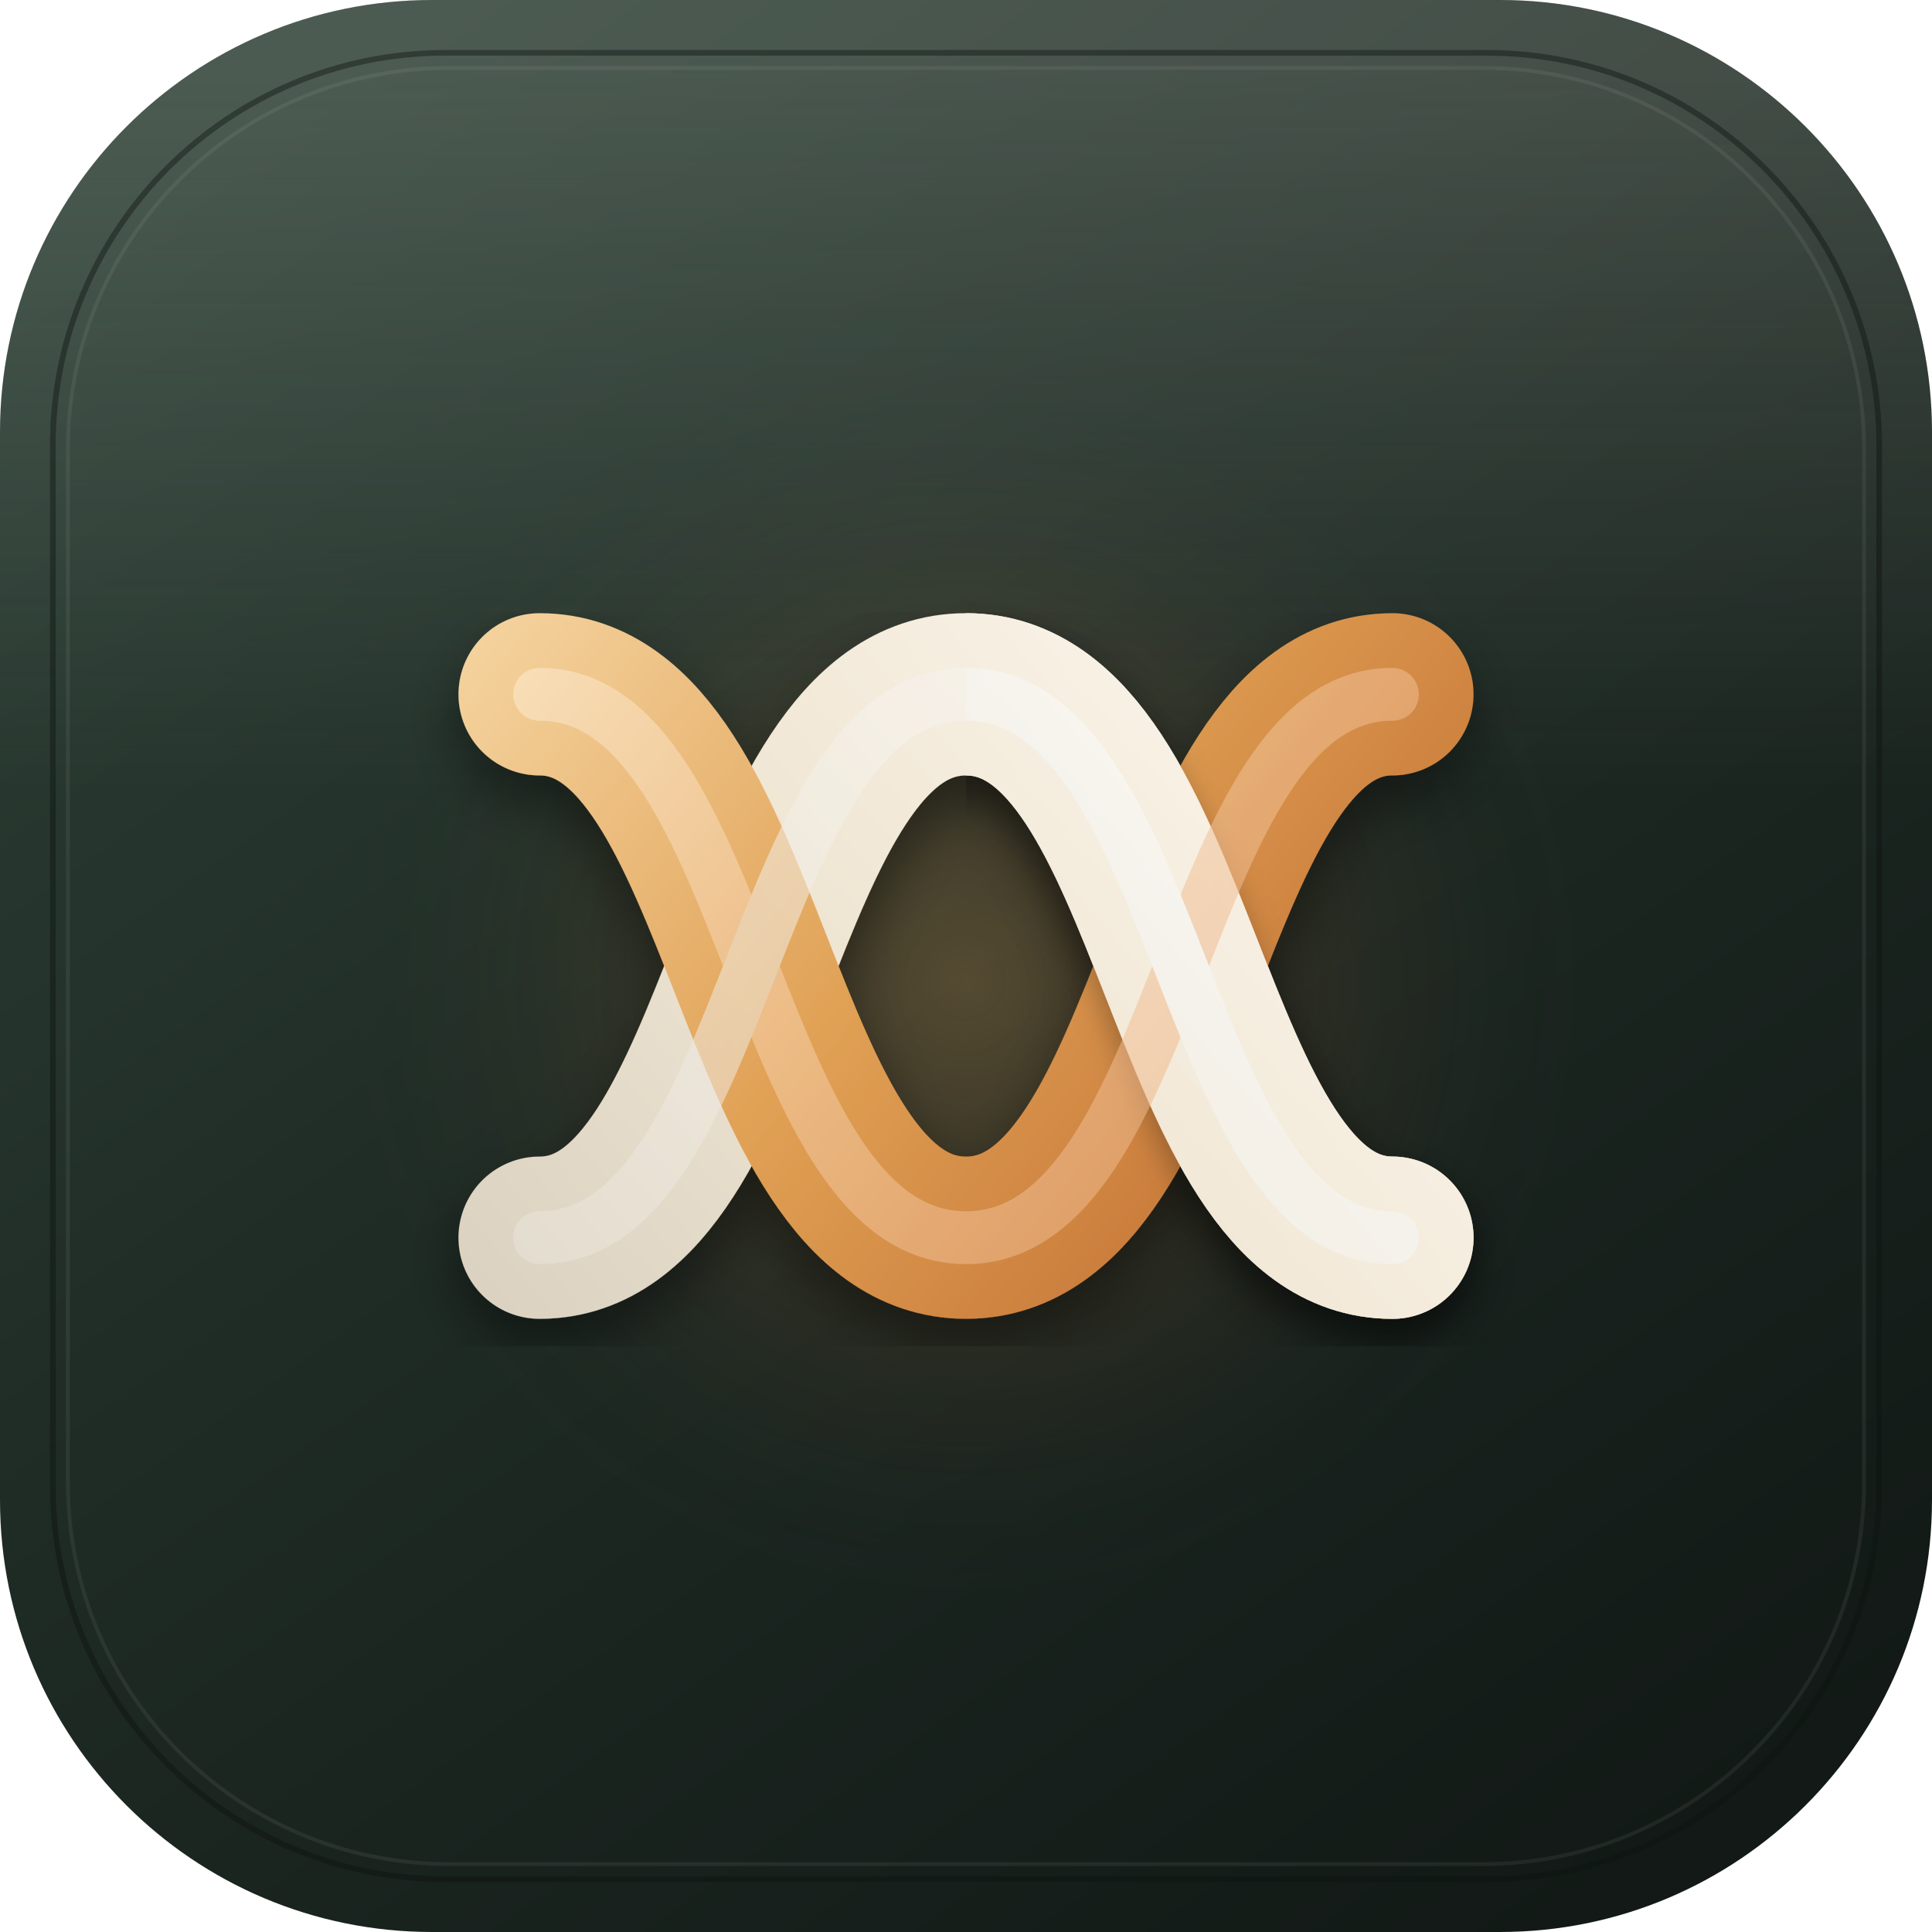
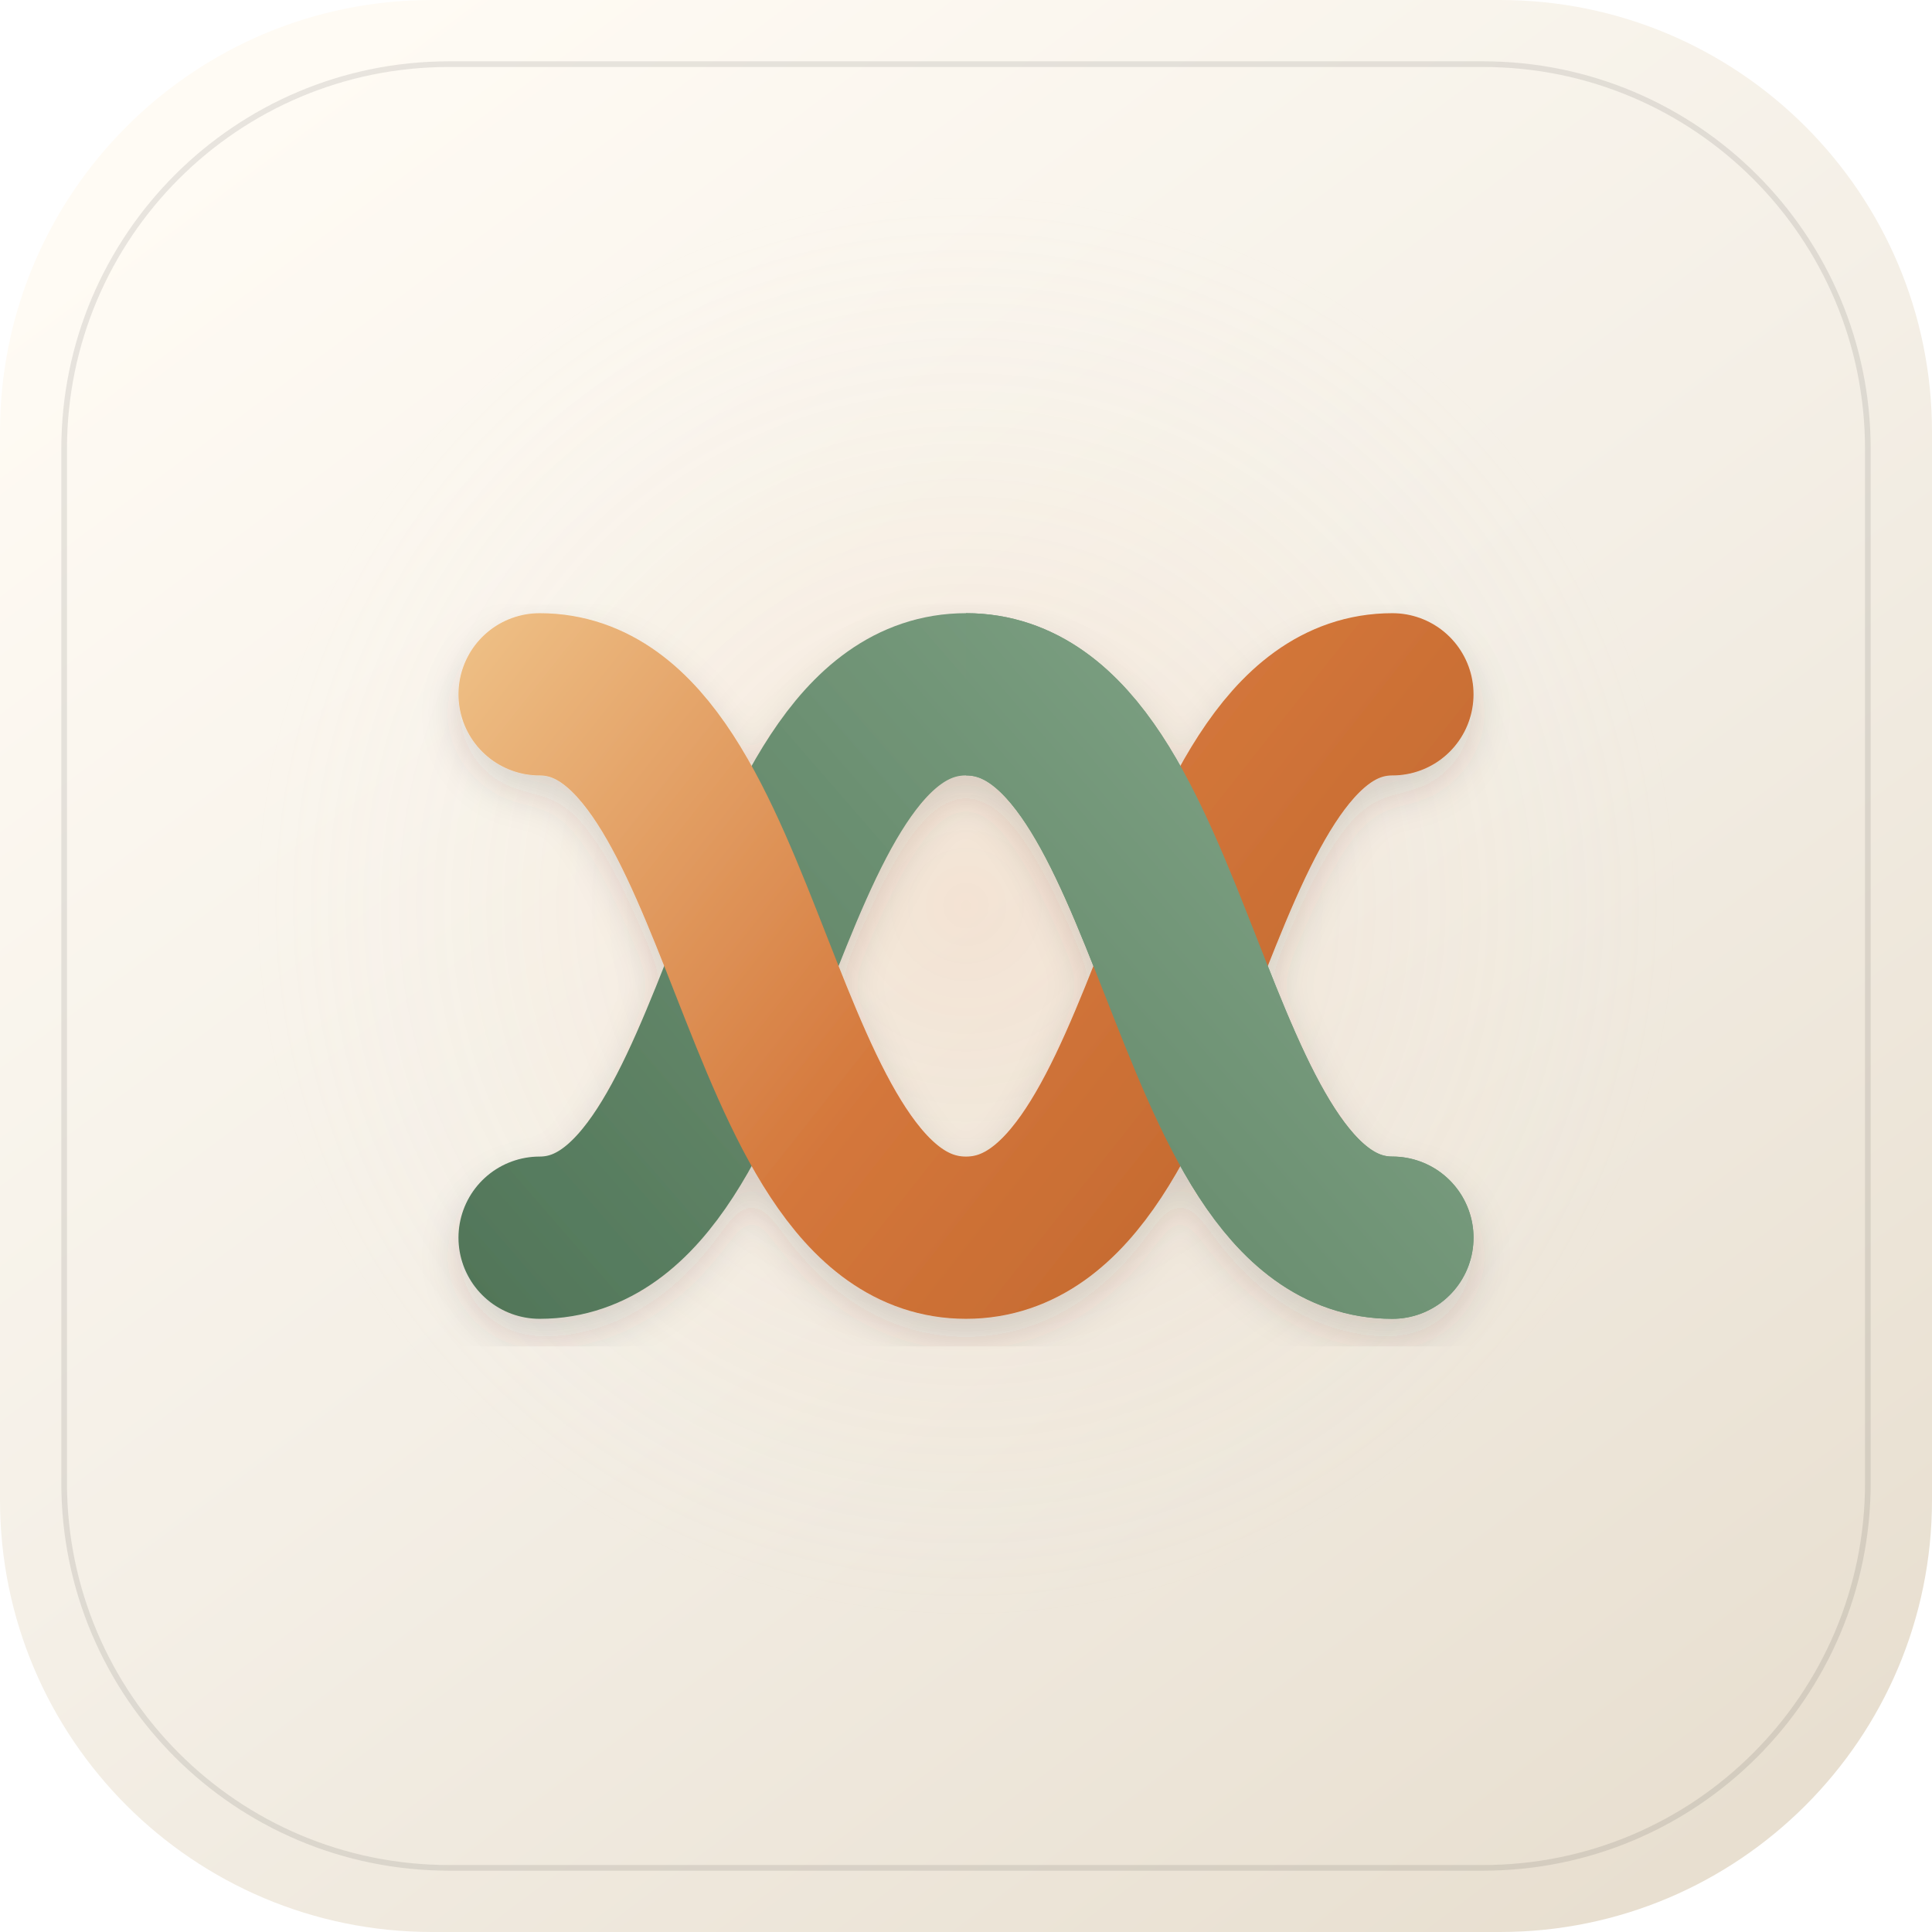
<svg xmlns="http://www.w3.org/2000/svg" width="1024" height="1024" viewBox="0 0 1024 1024" fill="none">
  <defs>
-     <linearGradient id="dw-bg" x1="180" y1="40" x2="860" y2="1000" gradientUnits="userSpaceOnUse">
-       <stop offset="0" stop-color="#2C3F35" />
-       <stop offset="0.48" stop-color="#1E2A24" />
-       <stop offset="1" stop-color="#121916" />
+     <linearGradient id="dw-bg" x1="160" y1="40" x2="880" y2="1000" gradientUnits="userSpaceOnUse">
+       <stop offset="0" stop-color="#FFFBF4" />
+       <stop offset="0.5" stop-color="#F4EFE6" />
+       <stop offset="1" stop-color="#E8DFD0" />
    </linearGradient>
-     <linearGradient id="dw-sheen" x1="512" y1="36" x2="512" y2="420" gradientUnits="userSpaceOnUse">
-       <stop offset="0" stop-color="#F4EFE6" stop-opacity="0.16" />
+     <radialGradient id="dw-wash" cx="512" cy="480" r="380" gradientUnits="userSpaceOnUse">
+       <stop offset="0" stop-color="#E8A06A" stop-opacity="0.16" />
      <stop offset="1" stop-color="#F4EFE6" stop-opacity="0" />
-     </linearGradient>
-     <radialGradient id="dw-glow" cx="512" cy="520" r="340" gradientUnits="userSpaceOnUse">
-       <stop offset="0" stop-color="#E0A054" stop-opacity="0.28" />
-       <stop offset="0.55" stop-color="#D4773B" stop-opacity="0.08" />
-       <stop offset="1" stop-color="#1E2A24" stop-opacity="0" />
    </radialGradient>
    <linearGradient id="dw-gold" x1="250" y1="300" x2="780" y2="720" gradientUnits="userSpaceOnUse">
-       <stop offset="0" stop-color="#F6D7A4" />
-       <stop offset="0.45" stop-color="#E0A054" />
+       <stop offset="0" stop-color="#F0C48A" />
+       <stop offset="0.5" stop-color="#D4773B" />
      <stop offset="1" stop-color="#B85F28" />
    </linearGradient>
-     <linearGradient id="dw-gold-edge" x1="250" y1="280" x2="780" y2="700" gradientUnits="userSpaceOnUse">
-       <stop offset="0" stop-color="#FFF4DC" />
-       <stop offset="1" stop-color="#E8A06A" />
-     </linearGradient>
-     <linearGradient id="dw-paper" x1="780" y1="280" x2="250" y2="740" gradientUnits="userSpaceOnUse">
-       <stop offset="0" stop-color="#FFFBF4" />
-       <stop offset="0.55" stop-color="#F0E6D4" />
-       <stop offset="1" stop-color="#D8CFBE" />
-     </linearGradient>
-     <linearGradient id="dw-paper-edge" x1="780" y1="260" x2="250" y2="720" gradientUnits="userSpaceOnUse">
-       <stop offset="0" stop-color="#FFFFFF" />
-       <stop offset="1" stop-color="#E8E2D6" />
+     <linearGradient id="dw-moss" x1="780" y1="280" x2="250" y2="740" gradientUnits="userSpaceOnUse">
+       <stop offset="0" stop-color="#8AAD90" />
+       <stop offset="0.5" stop-color="#6B8F71" />
+       <stop offset="1" stop-color="#4E7356" />
    </linearGradient>
    <clipPath id="dw-tile">
      <rect width="1024" height="1024" rx="229" />
    </clipPath>
    <clipPath id="dw-right">
      <rect x="512" y="180" width="360" height="660" />
    </clipPath>
    <filter id="dw-soft" x="-20%" y="-20%" width="140%" height="140%">
-       <feDropShadow dx="0" dy="14" stdDeviation="14" flood-color="#0A100D" flood-opacity="0.42" />
-     </filter>
-     <filter id="dw-soft-lite" x="-20%" y="-20%" width="140%" height="140%">
-       <feDropShadow dx="0" dy="8" stdDeviation="8" flood-color="#0A100D" flood-opacity="0.28" />
+       <feDropShadow dx="0" dy="10" stdDeviation="10" flood-color="#3D3428" flood-opacity="0.16" />
    </filter>
  </defs>
  <g clip-path="url(#dw-tile)">
    <rect width="1024" height="1024" fill="url(#dw-bg)" />
-     <rect width="1024" height="1024" fill="url(#dw-glow)" />
-     <rect width="1024" height="1024" fill="url(#dw-sheen)" />
-     <rect x="28" y="28" width="968" height="968" rx="208" stroke="#0C1210" stroke-opacity="0.42" stroke-width="3" />
-     <rect x="36" y="36" width="952" height="952" rx="202" stroke="#F4EFE6" stroke-opacity="0.07" stroke-width="2" />
+     <rect width="1024" height="1024" fill="url(#dw-wash)" />
+     <rect x="34" y="34" width="956" height="956" rx="204" stroke="#1C1914" stroke-opacity="0.1" stroke-width="3" />
    <g filter="url(#dw-soft)" stroke-linecap="round" stroke-linejoin="round">
-       <path d="M286 656C398 656 398 368 512 368S626 656 738 656" stroke="url(#dw-paper)" stroke-width="86" />
+       <path d="M286 656C398 656 398 368 512 368S626 656 738 656" stroke="url(#dw-moss)" stroke-width="86" />
      <path d="M286 368C398 368 398 656 512 656S626 368 738 368" stroke="url(#dw-gold)" stroke-width="86" />
    </g>
-     <g clip-path="url(#dw-right)" filter="url(#dw-soft-lite)" stroke-linecap="round" stroke-linejoin="round">
-       <path d="M286 656C398 656 398 368 512 368S626 656 738 656" stroke="url(#dw-paper)" stroke-width="86" />
-     </g>
-     <g stroke-linecap="round" stroke-linejoin="round" opacity="0.55">
-       <path d="M286 368C398 368 398 656 512 656S626 368 738 368" stroke="url(#dw-gold-edge)" stroke-width="28" />
-       <path d="M286 656C398 656 398 368 512 368S626 656 738 656" stroke="url(#dw-paper-edge)" stroke-width="28" />
-     </g>
-     <g clip-path="url(#dw-right)" stroke-linecap="round" opacity="0.55">
-       <path d="M286 656C398 656 398 368 512 368S626 656 738 656" stroke="url(#dw-paper-edge)" stroke-width="28" />
+     <g clip-path="url(#dw-right)" stroke-linecap="round" stroke-linejoin="round">
+       <path d="M286 656C398 656 398 368 512 368S626 656 738 656" stroke="url(#dw-moss)" stroke-width="86" />
    </g>
  </g>
</svg>
